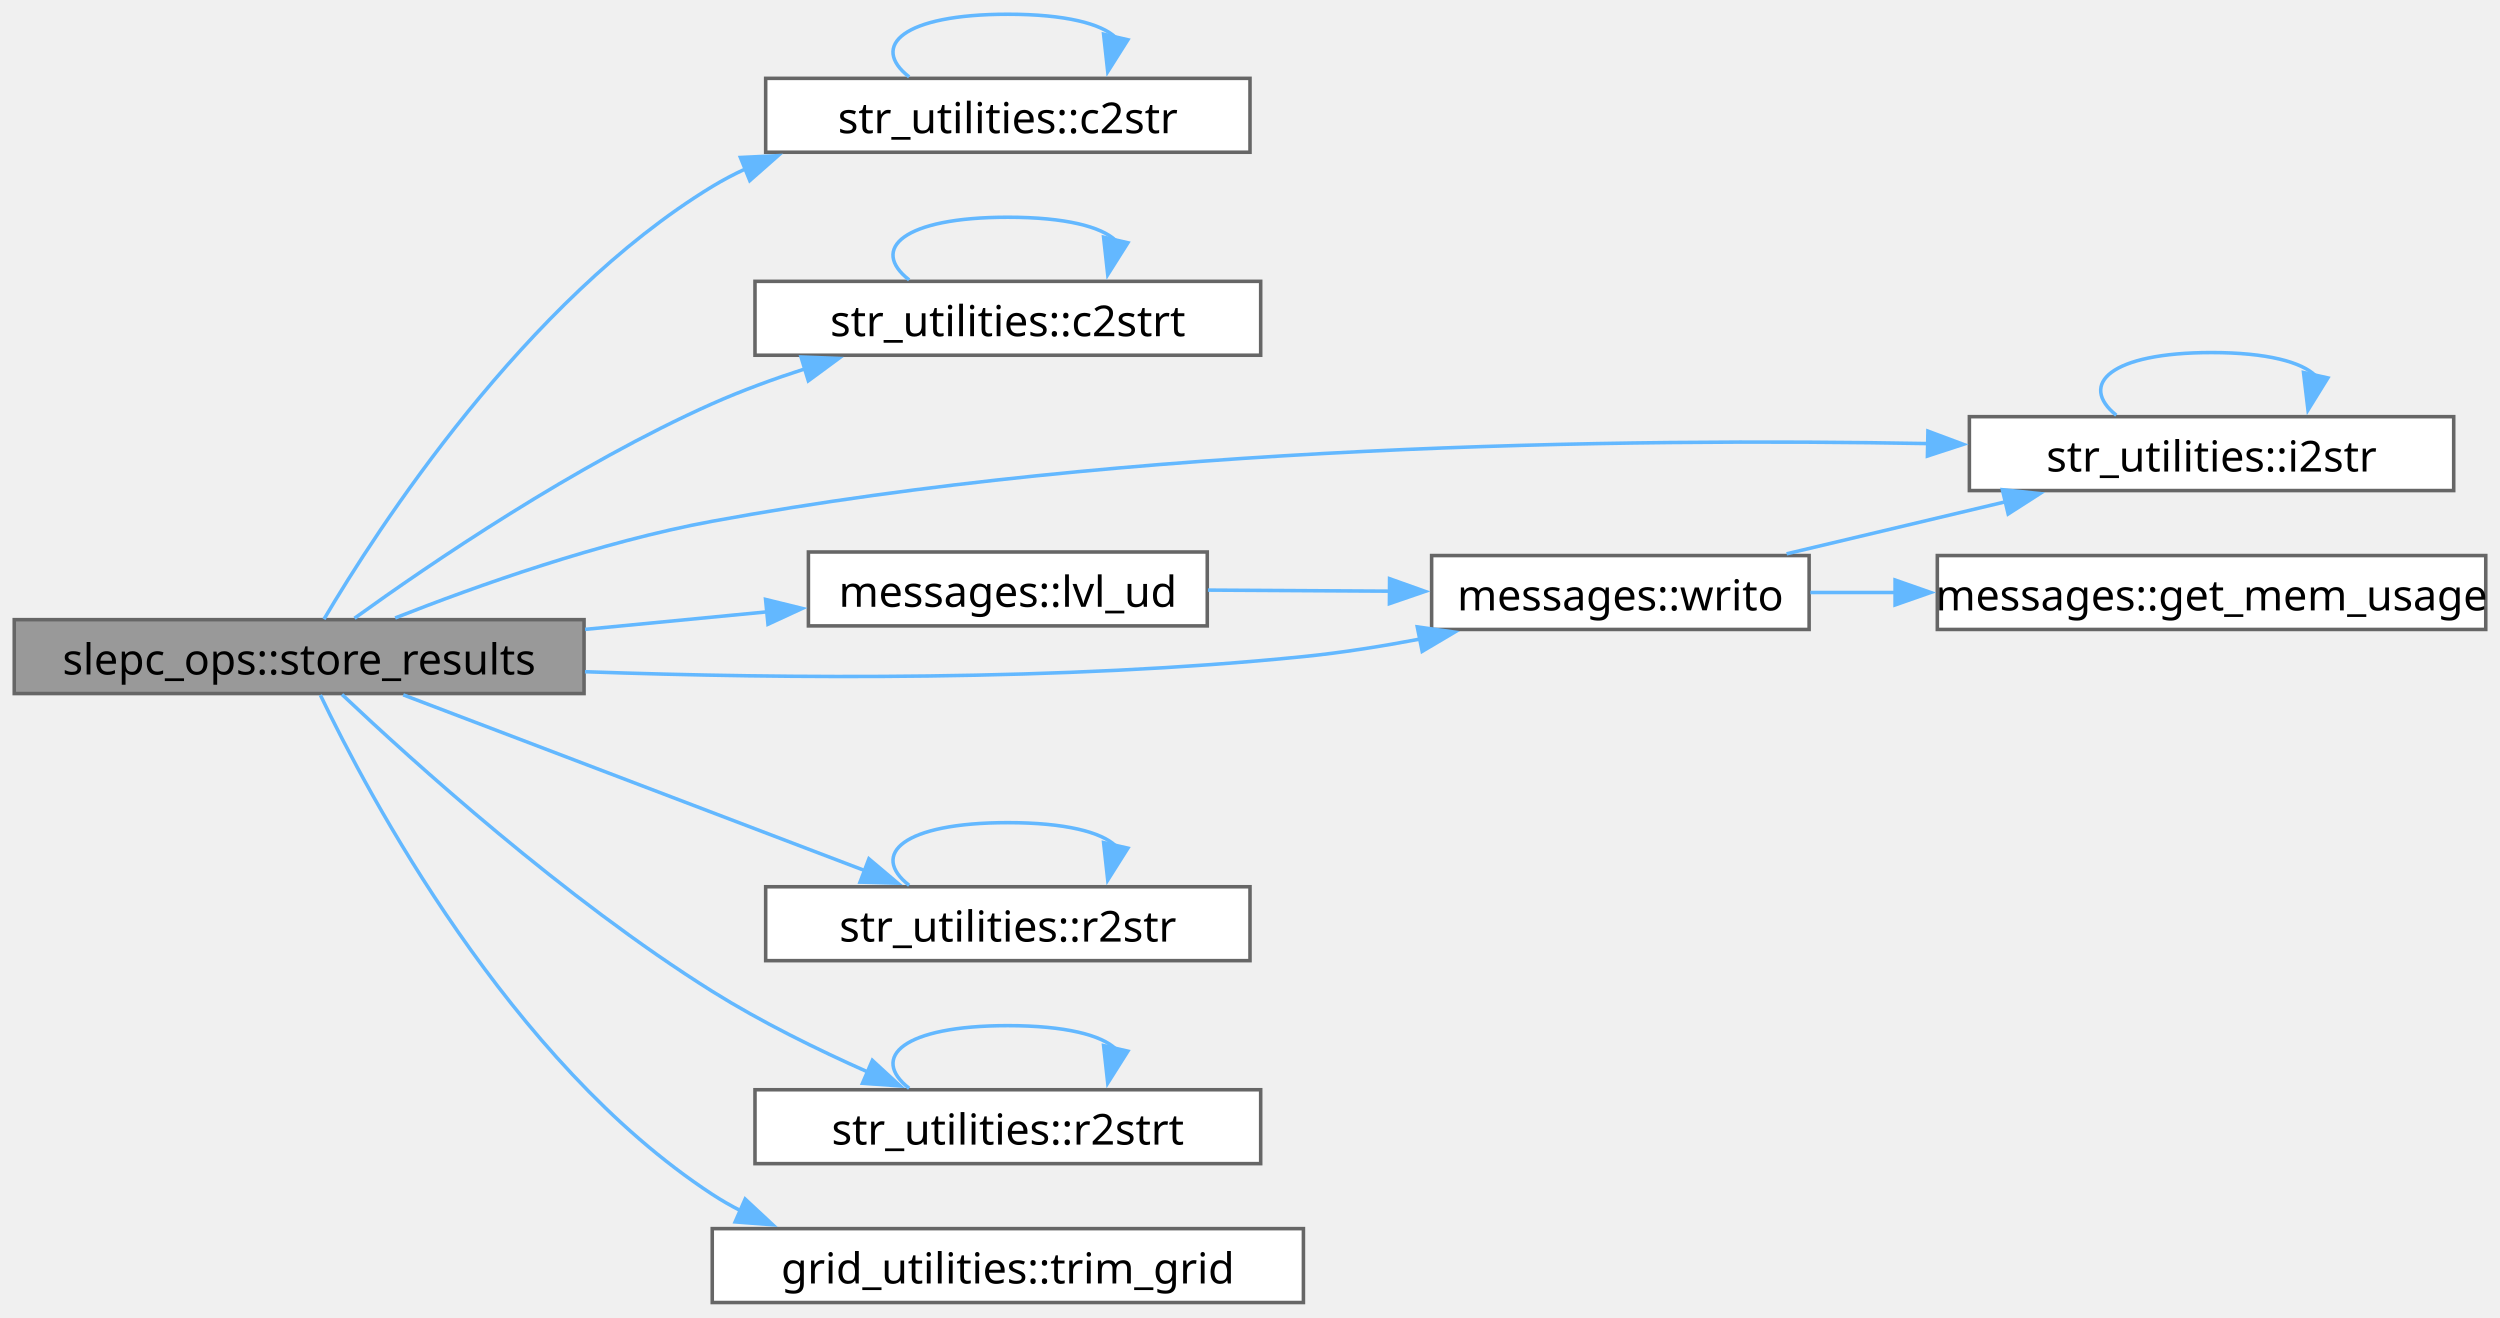
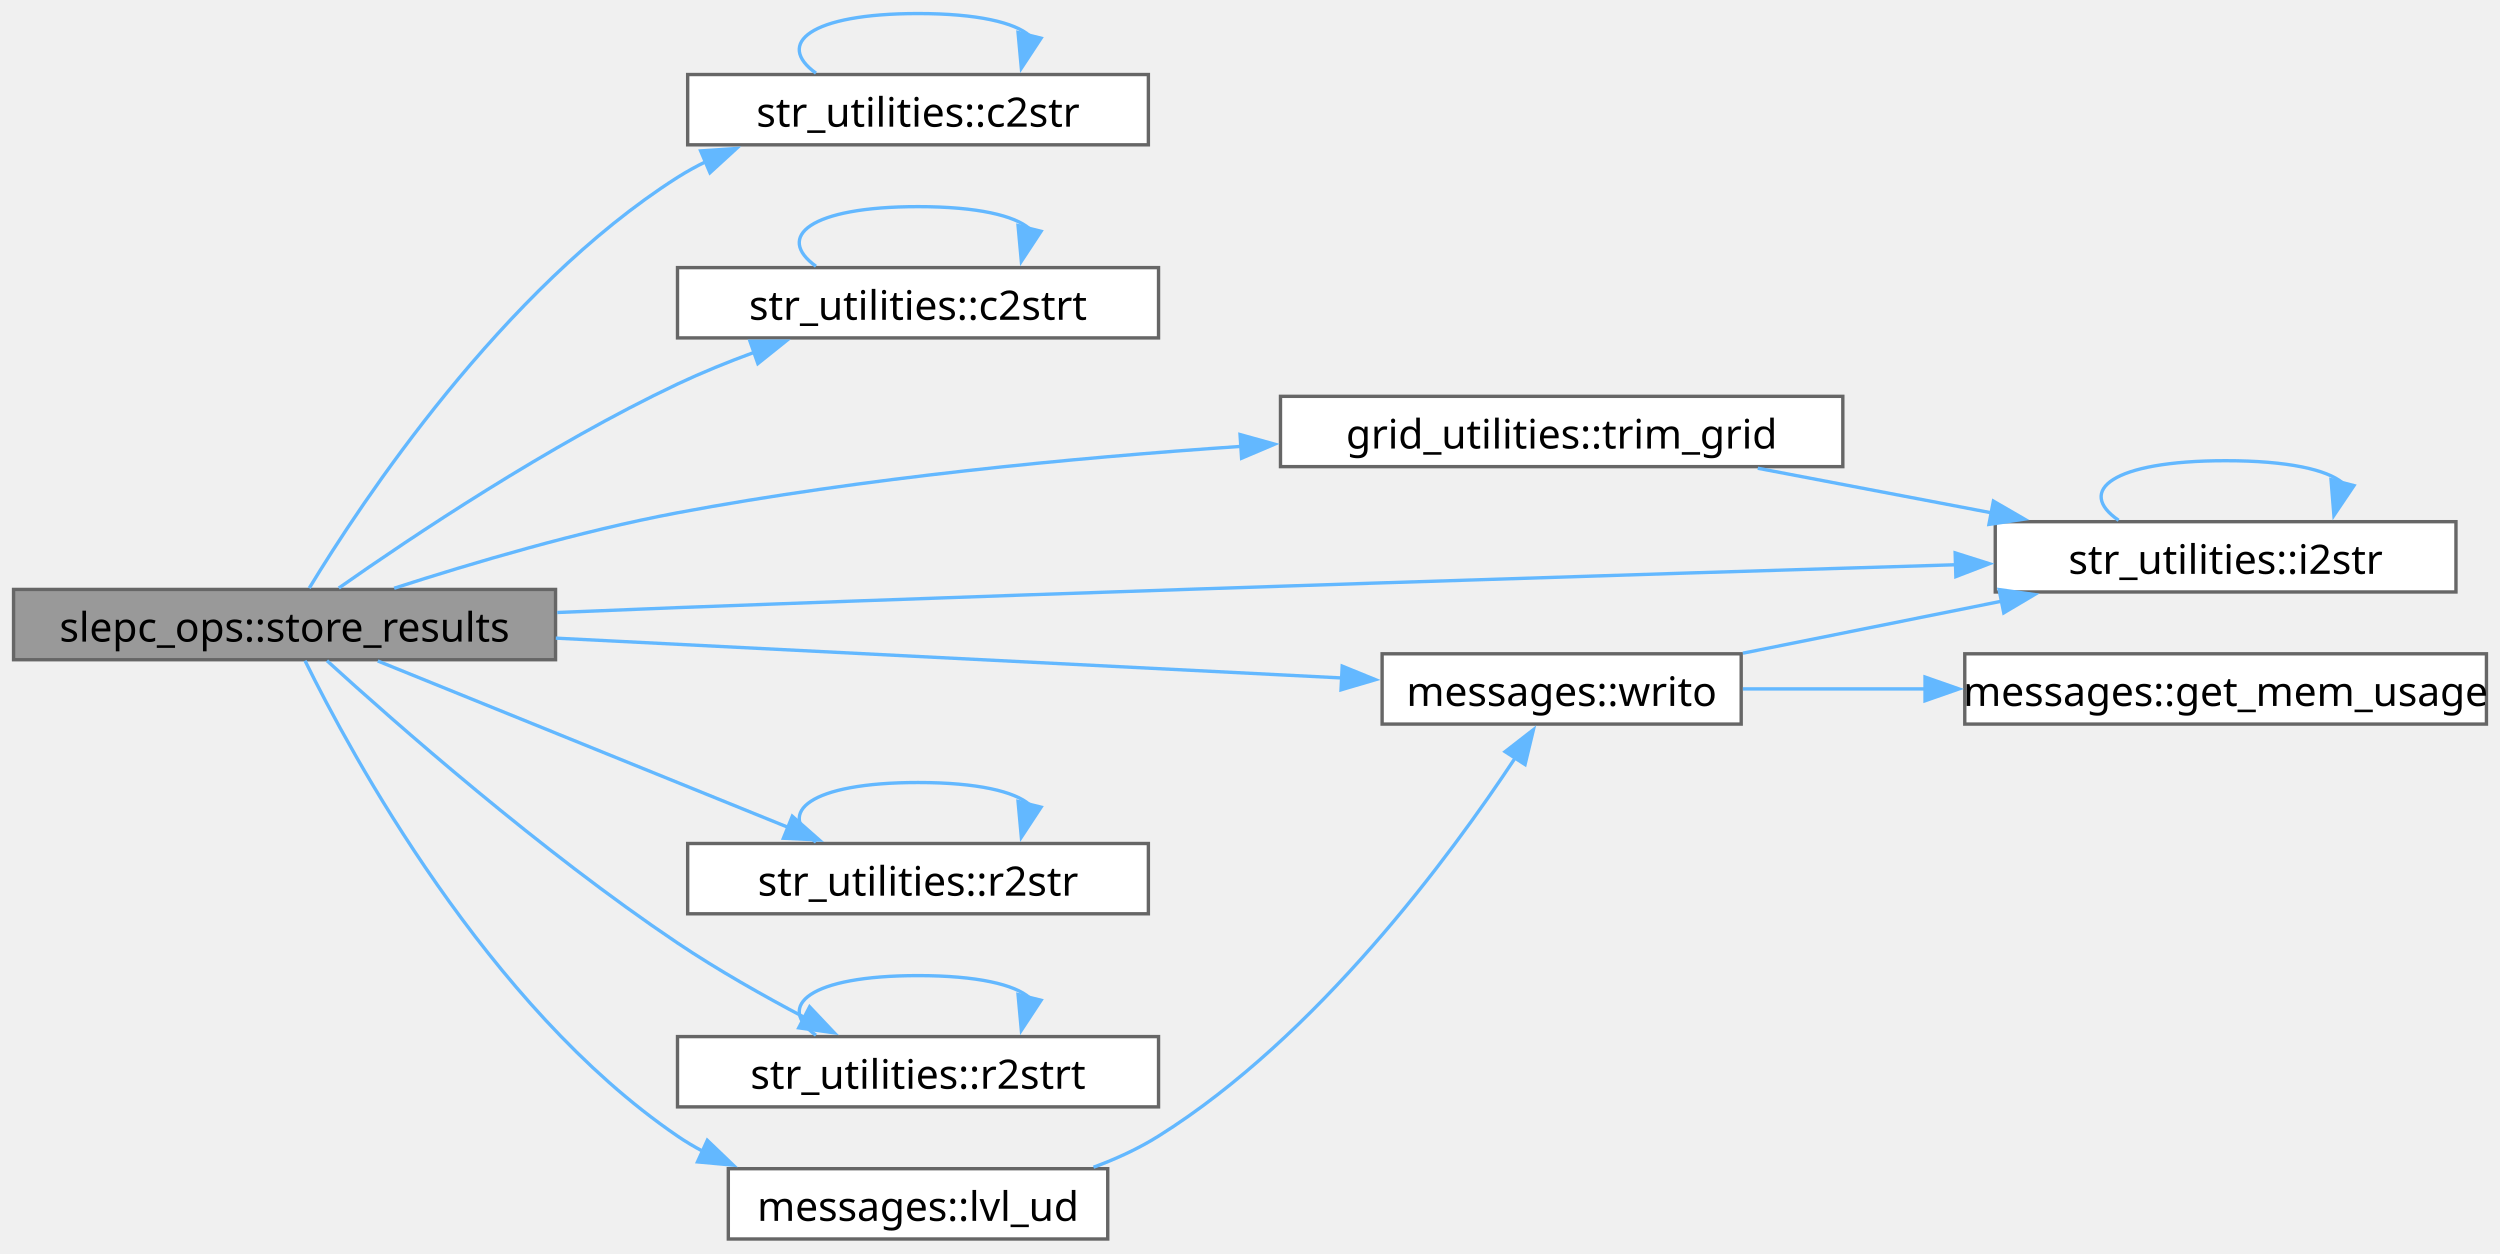
- <svg xmlns="http://www.w3.org/2000/svg" xmlns:xlink="http://www.w3.org/1999/xlink" width="702pt" height="370pt" viewBox="0.00 0.00 702.00 370.00">
+ <svg xmlns="http://www.w3.org/2000/svg" xmlns:xlink="http://www.w3.org/1999/xlink" width="738pt" height="370pt" viewBox="0.00 0.00 738.00 370.00">
  <g id="graph0" class="graph" transform="scale(1 1) rotate(0) translate(4 365.75)">
    <g id="Node000001" class="node">
      <g id="a_Node000001">
        <a xlink:title="Stores the results.">
          <polygon fill="#999999" stroke="#666666" points="160,-191.75 0,-191.75 0,-171 160,-171 160,-191.75" />
          <text xml:space="preserve" text-anchor="middle" x="80" y="-176.35" font-family="Ubuntu Mono" font-size="12.00">slepc_ops::store_results</text>
        </a>
      </g>
    </g>
    <g id="Node000002" class="node">
      <g id="a_Node000002">
        <a xlink:href="namespacestr__utilities.html#a308e943e5e244e3e0f852f2ecb3e3183" target="_top" xlink:title="Convert a complex (double) to string.">
-           <polygon fill="white" stroke="#666666" points="347,-343.75 211,-343.75 211,-323 347,-323 347,-343.75" />
-           <text xml:space="preserve" text-anchor="middle" x="279" y="-328.35" font-family="Ubuntu Mono" font-size="12.00">str_utilities::c2str</text>
+           <polygon fill="white" stroke="#666666" points="335,-343.75 199,-343.75 199,-323 335,-323 335,-343.75" />
+           <text xml:space="preserve" text-anchor="middle" x="267" y="-328.35" font-family="Ubuntu Mono" font-size="12.00">str_utilities::c2str</text>
        </a>
      </g>
    </g>
    <g id="edge1_Node000001_Node000002" class="edge">
      <g id="a_edge1_Node000001_Node000002">
        <a xlink:title=" ">
-           <path fill="none" stroke="#63b8ff" d="M86.97,-191.88C101.86,-217.09 143.29,-281.3 196,-313.38 198.97,-315.18 202.1,-316.83 205.32,-318.32" />
-           <polygon fill="#63b8ff" stroke="#63b8ff" points="203.91,-321.53 214.49,-322.04 206.54,-315.04 203.91,-321.53" />
+           <path fill="none" stroke="#63b8ff" d="M87.28,-192.12C102.54,-217.29 144.19,-280.44 196,-313.38 198.7,-315.09 201.55,-316.66 204.5,-318.1" />
+           <polygon fill="#63b8ff" stroke="#63b8ff" points="202.83,-321.2 213.4,-321.91 205.58,-314.76 202.83,-321.2" />
        </a>
      </g>
    </g>
    <g id="Node000003" class="node">
      <g id="a_Node000003">
        <a xlink:href="namespacestr__utilities.html#abca28d6272d447dc1c0c100624c6ed75" target="_top" xlink:title="Convert a complex (double) to string.">
-           <polygon fill="white" stroke="#666666" points="350,-286.75 208,-286.75 208,-266 350,-266 350,-286.75" />
-           <text xml:space="preserve" text-anchor="middle" x="279" y="-271.35" font-family="Ubuntu Mono" font-size="12.00">str_utilities::c2strt</text>
+           <polygon fill="white" stroke="#666666" points="338,-286.75 196,-286.75 196,-266 338,-266 338,-286.75" />
+           <text xml:space="preserve" text-anchor="middle" x="267" y="-271.35" font-family="Ubuntu Mono" font-size="12.00">str_utilities::c2strt</text>
        </a>
      </g>
    </g>
    <g id="edge3_Node000001_Node000003" class="edge">
      <g id="a_edge3_Node000001_Node000003">
        <a xlink:title=" ">
-           <path fill="none" stroke="#63b8ff" d="M95.54,-192.14C116.69,-207.39 157.63,-235.29 196,-252.38 204.28,-256.06 213.29,-259.36 222.2,-262.24" />
-           <polygon fill="#63b8ff" stroke="#63b8ff" points="220.93,-265.51 231.51,-265.1 222.98,-258.82 220.93,-265.51" />
+           <path fill="none" stroke="#63b8ff" d="M96.01,-192.16C117.39,-207.17 158.24,-234.52 196,-252.38 203.18,-255.77 210.98,-258.93 218.68,-261.76" />
+           <polygon fill="#63b8ff" stroke="#63b8ff" points="217.4,-265.02 227.99,-265.04 219.72,-258.42 217.4,-265.02" />
        </a>
      </g>
    </g>
    <g id="Node000004" class="node">
      <g id="a_Node000004">
        <a xlink:href="namespacestr__utilities.html#a0b97e51770725a3e98ed393d26681414" target="_top" xlink:title="Convert an integer to string.">
-           <polygon fill="white" stroke="#666666" points="685,-248.75 549,-248.75 549,-228 685,-228 685,-248.75" />
-           <text xml:space="preserve" text-anchor="middle" x="617" y="-233.35" font-family="Ubuntu Mono" font-size="12.00">str_utilities::i2str</text>
+           <polygon fill="white" stroke="#666666" points="721,-211.75 585,-211.75 585,-191 721,-191 721,-211.75" />
+           <text xml:space="preserve" text-anchor="middle" x="653" y="-196.35" font-family="Ubuntu Mono" font-size="12.00">str_utilities::i2str</text>
        </a>
      </g>
    </g>
    <g id="edge5_Node000001_Node000004" class="edge">
      <g id="a_edge5_Node000001_Node000004">
        <a xlink:title=" ">
-           <path fill="none" stroke="#63b8ff" d="M106.96,-192.23C129.92,-201.27 164.57,-213.58 196,-219.38 313.53,-241.03 452.51,-242.75 537.44,-241.19" />
-           <polygon fill="#63b8ff" stroke="#63b8ff" points="537.36,-244.69 547.29,-240.98 537.22,-237.69 537.36,-244.69" />
+           <path fill="none" stroke="#63b8ff" d="M160.49,-184.94C172.39,-185.44 184.52,-185.94 196,-186.38 328.45,-191.43 482.59,-196.29 573.47,-199.04" />
+           <polygon fill="#63b8ff" stroke="#63b8ff" points="573.16,-202.54 583.26,-199.34 573.37,-195.54 573.16,-202.54" />
        </a>
      </g>
    </g>
    <g id="Node000005" class="node">
      <g id="a_Node000005">
        <a xlink:href="namespacemessages.html#a6e6bfb084063e4cc91ee86e542043302" target="_top" xlink:title="Increases/decreases lvl of output.">
-           <polygon fill="white" stroke="#666666" points="335,-210.75 223,-210.75 223,-190 335,-190 335,-210.75" />
-           <text xml:space="preserve" text-anchor="middle" x="279" y="-195.35" font-family="Ubuntu Mono" font-size="12.00">messages::lvl_ud</text>
+           <polygon fill="white" stroke="#666666" points="323,-20.75 211,-20.75 211,0 323,0 323,-20.75" />
+           <text xml:space="preserve" text-anchor="middle" x="267" y="-5.35" font-family="Ubuntu Mono" font-size="12.00">messages::lvl_ud</text>
        </a>
      </g>
    </g>
    <g id="edge7_Node000001_Node000005" class="edge">
      <g id="a_edge7_Node000001_Node000005">
        <a xlink:title=" ">
-           <path fill="none" stroke="#63b8ff" d="M160.28,-189.02C177.3,-190.66 195.13,-192.38 211.6,-193.97" />
-           <polygon fill="#63b8ff" stroke="#63b8ff" points="210.97,-197.43 221.26,-194.9 211.65,-190.46 210.97,-197.43" />
+           <path fill="none" stroke="#63b8ff" d="M86.03,-170.73C99.64,-143.1 139.94,-68.65 196,-30.38 198.37,-28.75 200.88,-27.26 203.47,-25.89" />
+           <polygon fill="#63b8ff" stroke="#63b8ff" points="204.8,-29.13 212.45,-21.8 201.9,-22.76 204.8,-29.13" />
        </a>
      </g>
    </g>
    <g id="Node000006" class="node">
      <g id="a_Node000006">
        <a xlink:href="namespacemessages.html#aa4a8d01563e92558e8a0875b075ec54c" target="_top" xlink:title="Write output to file identified by output_i.">
-           <polygon fill="white" stroke="#666666" points="504,-209.75 398,-209.75 398,-189 504,-189 504,-209.75" />
-           <text xml:space="preserve" text-anchor="middle" x="451" y="-194.35" font-family="Ubuntu Mono" font-size="12.00">messages::writo</text>
-         </a>
-       </g>
-     </g>
-     <g id="edge16_Node000001_Node000006" class="edge">
-       <g id="a_edge16_Node000001_Node000006">
-         <a xlink:title=" ">
-           <path fill="none" stroke="#63b8ff" d="M160.25,-177.13C216.66,-175.14 294.17,-174.51 362,-181.38 372.71,-182.46 384.04,-184.27 394.88,-186.33" />
-           <polygon fill="#63b8ff" stroke="#63b8ff" points="393.97,-189.72 404.47,-188.25 395.35,-182.85 393.97,-189.72" />
+           <polygon fill="white" stroke="#666666" points="510,-172.75 404,-172.75 404,-152 510,-152 510,-172.75" />
+           <text xml:space="preserve" text-anchor="middle" x="457" y="-157.35" font-family="Ubuntu Mono" font-size="12.00">messages::writo</text>
+         </a>
+       </g>
+     </g>
+     <g id="edge17_Node000001_Node000006" class="edge">
+       <g id="a_edge17_Node000001_Node000006">
+         <a xlink:title=" ">
+           <path fill="none" stroke="#63b8ff" d="M160.07,-177.37C229.19,-173.87 328.28,-168.85 392.39,-165.6" />
+           <polygon fill="#63b8ff" stroke="#63b8ff" points="392.22,-169.11 402.03,-165.11 391.87,-162.12 392.22,-169.11" />
        </a>
      </g>
    </g>
    <g id="Node000008" class="node">
      <g id="a_Node000008">
        <a xlink:href="namespacestr__utilities.html#a92ac6c0af1979df094de1caddd28ade0" target="_top" xlink:title="Convert a real (double) to string.">
-           <polygon fill="white" stroke="#666666" points="347,-116.75 211,-116.75 211,-96 347,-96 347,-116.75" />
-           <text xml:space="preserve" text-anchor="middle" x="279" y="-101.35" font-family="Ubuntu Mono" font-size="12.00">str_utilities::r2str</text>
+           <polygon fill="white" stroke="#666666" points="335,-116.75 199,-116.75 199,-96 335,-96 335,-116.75" />
+           <text xml:space="preserve" text-anchor="middle" x="267" y="-101.35" font-family="Ubuntu Mono" font-size="12.00">str_utilities::r2str</text>
        </a>
      </g>
    </g>
    <g id="edge11_Node000001_Node000008" class="edge">
      <g id="a_edge11_Node000001_Node000008">
        <a xlink:title=" ">
-           <path fill="none" stroke="#63b8ff" d="M109.23,-170.63C143.21,-157.69 200.49,-135.88 238.77,-121.31" />
-           <polygon fill="#63b8ff" stroke="#63b8ff" points="239.99,-124.59 248.09,-117.76 237.5,-118.05 239.99,-124.59" />
+           <path fill="none" stroke="#63b8ff" d="M107.51,-170.63C139.29,-157.75 192.75,-136.07 228.7,-121.5" />
+           <polygon fill="#63b8ff" stroke="#63b8ff" points="229.89,-124.79 237.84,-117.79 227.26,-118.3 229.89,-124.79" />
        </a>
      </g>
    </g>
    <g id="Node000009" class="node">
      <g id="a_Node000009">
        <a xlink:href="namespacestr__utilities.html#ac778d706b2e021672618939ab58fdd32" target="_top" xlink:title="Convert a real (double) to string.">
-           <polygon fill="white" stroke="#666666" points="350,-59.75 208,-59.75 208,-39 350,-39 350,-59.75" />
-           <text xml:space="preserve" text-anchor="middle" x="279" y="-44.35" font-family="Ubuntu Mono" font-size="12.00">str_utilities::r2strt</text>
+           <polygon fill="white" stroke="#666666" points="338,-59.75 196,-59.75 196,-39 338,-39 338,-59.75" />
+           <text xml:space="preserve" text-anchor="middle" x="267" y="-44.35" font-family="Ubuntu Mono" font-size="12.00">str_utilities::r2strt</text>
        </a>
      </g>
    </g>
    <g id="edge13_Node000001_Node000009" class="edge">
      <g id="a_edge13_Node000001_Node000009">
        <a xlink:title=" ">
-           <path fill="none" stroke="#63b8ff" d="M92.02,-170.75C111.7,-152.15 154.7,-113.25 196,-87.38 209.67,-78.81 225.58,-71 239.73,-64.71" />
-           <polygon fill="#63b8ff" stroke="#63b8ff" points="240.96,-68 248.76,-60.82 238.19,-61.57 240.96,-68" />
+           <path fill="none" stroke="#63b8ff" d="M92.51,-170.72C112.6,-152.43 155.75,-114.4 196,-87.38 207.81,-79.45 221.43,-71.75 233.5,-65.39" />
+           <polygon fill="#63b8ff" stroke="#63b8ff" points="235,-68.55 242.28,-60.86 231.79,-62.33 235,-68.55" />
        </a>
      </g>
    </g>
    <g id="Node000010" class="node">
      <g id="a_Node000010">
        <a xlink:href="namespacegrid__utilities.html#a67001ff9bbcad707aacf17f90a748d90" target="_top" xlink:title="Trim a grid, removing any overlap between the different regions.">
-           <polygon fill="white" stroke="#666666" points="362,-20.75 196,-20.75 196,0 362,0 362,-20.75" />
-           <text xml:space="preserve" text-anchor="middle" x="279" y="-5.35" font-family="Ubuntu Mono" font-size="12.00">grid_utilities::trim_grid</text>
+           <polygon fill="white" stroke="#666666" points="540,-248.75 374,-248.75 374,-228 540,-228 540,-248.75" />
+           <text xml:space="preserve" text-anchor="middle" x="457" y="-233.35" font-family="Ubuntu Mono" font-size="12.00">grid_utilities::trim_grid</text>
        </a>
      </g>
    </g>
    <g id="edge15_Node000001_Node000010" class="edge">
      <g id="a_edge15_Node000001_Node000010">
        <a xlink:title=" ">
-           <path fill="none" stroke="#63b8ff" d="M85.95,-170.6C99.35,-142.67 139.2,-67.55 196,-30.38 198.56,-28.7 201.24,-27.17 204.01,-25.76" />
-           <polygon fill="#63b8ff" stroke="#63b8ff" points="205.24,-29.05 212.99,-21.83 202.43,-22.64 205.24,-29.05" />
+           <path fill="none" stroke="#63b8ff" d="M112.35,-192.1C135.25,-199.5 167.22,-208.97 196,-214.38 250.66,-224.65 312.65,-230.59 362.39,-233.98" />
+           <polygon fill="#63b8ff" stroke="#63b8ff" points="362.06,-237.47 372.27,-234.63 362.52,-230.49 362.06,-237.47" />
        </a>
      </g>
    </g>
    <g id="edge2_Node000002_Node000002" class="edge">
      <g id="a_edge2_Node000002_Node000002">
        <a xlink:title=" ">
-           <path fill="none" stroke="#63b8ff" d="M251.29,-344.15C240.2,-352.81 249.44,-361.75 279,-361.75 295.17,-361.75 305.26,-359.08 309.27,-355.24" />
-           <polygon fill="#63b8ff" stroke="#63b8ff" points="312.71,-354.58 307.05,-345.62 305.89,-356.15 312.71,-354.58" />
+           <path fill="none" stroke="#63b8ff" d="M236.87,-344.15C224.82,-352.81 234.86,-361.75 267,-361.75 284.58,-361.75 295.55,-359.08 299.91,-355.24" />
+           <polygon fill="#63b8ff" stroke="#63b8ff" points="303.32,-354.47 297.5,-345.62 296.53,-356.17 303.32,-354.47" />
        </a>
      </g>
    </g>
    <g id="edge4_Node000003_Node000003" class="edge">
      <g id="a_edge4_Node000003_Node000003">
        <a xlink:title=" ">
-           <path fill="none" stroke="#63b8ff" d="M251.29,-287.15C240.2,-295.81 249.44,-304.75 279,-304.75 295.17,-304.75 305.26,-302.08 309.27,-298.24" />
-           <polygon fill="#63b8ff" stroke="#63b8ff" points="312.71,-297.58 307.05,-288.62 305.89,-299.15 312.71,-297.58" />
+           <path fill="none" stroke="#63b8ff" d="M236.87,-287.15C224.82,-295.81 234.86,-304.75 267,-304.75 284.58,-304.75 295.55,-302.08 299.91,-298.24" />
+           <polygon fill="#63b8ff" stroke="#63b8ff" points="303.32,-297.47 297.5,-288.62 296.53,-299.17 303.32,-297.47" />
        </a>
      </g>
    </g>
    <g id="edge6_Node000004_Node000004" class="edge">
      <g id="a_edge6_Node000004_Node000004">
        <a xlink:title=" ">
-           <path fill="none" stroke="#63b8ff" d="M590.25,-249.15C579.55,-257.81 588.47,-266.75 617,-266.75 632.6,-266.75 642.34,-264.08 646.21,-260.24" />
-           <polygon fill="#63b8ff" stroke="#63b8ff" points="649.66,-259.63 644.08,-250.62 642.83,-261.15 649.66,-259.63" />
+           <path fill="none" stroke="#63b8ff" d="M621.42,-212.15C608.79,-220.81 619.31,-229.75 653,-229.75 671.42,-229.75 682.92,-227.08 687.49,-223.24" />
+           <polygon fill="#63b8ff" stroke="#63b8ff" points="690.89,-222.4 684.97,-213.61 684.12,-224.17 690.89,-222.4" />
        </a>
      </g>
    </g>
    <g id="edge8_Node000005_Node000006" class="edge">
      <g id="a_edge8_Node000005_Node000006">
        <a xlink:title=" ">
-           <path fill="none" stroke="#63b8ff" d="M335.19,-200.05C351.5,-199.95 369.48,-199.85 386.28,-199.75" />
-           <polygon fill="#63b8ff" stroke="#63b8ff" points="386.19,-203.25 396.17,-199.69 386.15,-196.25 386.19,-203.25" />
+           <path fill="none" stroke="#63b8ff" d="M318.8,-21.18C325.52,-23.66 332.11,-26.68 338,-30.38 384.86,-59.74 424.13,-113.02 443.34,-142.1" />
+           <polygon fill="#63b8ff" stroke="#63b8ff" points="440.31,-143.86 448.67,-150.36 446.19,-140.06 440.31,-143.86" />
        </a>
      </g>
    </g>
    <g id="edge10_Node000006_Node000004" class="edge">
      <g id="a_edge10_Node000006_Node000004">
        <a xlink:title=" ">
-           <path fill="none" stroke="#63b8ff" d="M497.68,-210.24C516.8,-214.78 539.21,-220.11 559.35,-224.9" />
-           <polygon fill="#63b8ff" stroke="#63b8ff" points="558.27,-228.24 568.81,-227.15 559.89,-221.43 558.27,-228.24" />
+           <path fill="none" stroke="#63b8ff" d="M510.5,-172.93C534.05,-177.66 562.07,-183.3 586.93,-188.29" />
+           <polygon fill="#63b8ff" stroke="#63b8ff" points="586.13,-191.7 596.62,-190.24 587.51,-184.84 586.13,-191.7" />
        </a>
      </g>
    </g>
    <g id="Node000007" class="node">
      <g id="a_Node000007">
        <a xlink:href="namespacemessages.html#a82dddaab795b78b3d39e1ff1aab2f665" target="_top" xlink:title="Returns the memory usage in kilobytes.">
-           <polygon fill="white" stroke="#666666" points="694,-209.75 540,-209.75 540,-189 694,-189 694,-209.75" />
-           <text xml:space="preserve" text-anchor="middle" x="617" y="-194.35" font-family="Ubuntu Mono" font-size="12.00">messages::get_mem_usage</text>
+           <polygon fill="white" stroke="#666666" points="730,-172.75 576,-172.75 576,-152 730,-152 730,-172.75" />
+           <text xml:space="preserve" text-anchor="middle" x="653" y="-157.35" font-family="Ubuntu Mono" font-size="12.00">messages::get_mem_usage</text>
        </a>
      </g>
    </g>
    <g id="edge9_Node000006_Node000007" class="edge">
      <g id="a_edge9_Node000006_Node000007">
        <a xlink:title=" ">
-           <path fill="none" stroke="#63b8ff" d="M504.34,-199.38C511.99,-199.38 520.03,-199.38 528.15,-199.38" />
-           <polygon fill="#63b8ff" stroke="#63b8ff" points="528.14,-202.88 538.14,-199.38 528.14,-195.88 528.14,-202.88" />
+           <path fill="none" stroke="#63b8ff" d="M510.5,-162.38C527.13,-162.38 546,-162.38 564.4,-162.38" />
+           <polygon fill="#63b8ff" stroke="#63b8ff" points="564.27,-165.88 574.27,-162.38 564.27,-158.88 564.27,-165.88" />
        </a>
      </g>
    </g>
    <g id="edge12_Node000008_Node000008" class="edge">
      <g id="a_edge12_Node000008_Node000008">
        <a xlink:title=" ">
-           <path fill="none" stroke="#63b8ff" d="M251.29,-117.15C240.2,-125.81 249.44,-134.75 279,-134.75 295.17,-134.75 305.26,-132.08 309.27,-128.24" />
-           <polygon fill="#63b8ff" stroke="#63b8ff" points="312.71,-127.58 307.05,-118.62 305.89,-129.15 312.71,-127.58" />
+           <path fill="none" stroke="#63b8ff" d="M236.87,-117.15C224.82,-125.81 234.86,-134.75 267,-134.75 284.58,-134.75 295.55,-132.08 299.91,-128.24" />
+           <polygon fill="#63b8ff" stroke="#63b8ff" points="303.32,-127.47 297.5,-118.62 296.53,-129.17 303.32,-127.47" />
        </a>
      </g>
    </g>
    <g id="edge14_Node000009_Node000009" class="edge">
      <g id="a_edge14_Node000009_Node000009">
        <a xlink:title=" ">
-           <path fill="none" stroke="#63b8ff" d="M251.29,-60.15C240.2,-68.81 249.44,-77.75 279,-77.75 295.17,-77.75 305.26,-75.08 309.27,-71.24" />
-           <polygon fill="#63b8ff" stroke="#63b8ff" points="312.71,-70.58 307.05,-61.62 305.89,-72.15 312.71,-70.58" />
+           <path fill="none" stroke="#63b8ff" d="M236.87,-60.15C224.82,-68.81 234.86,-77.75 267,-77.75 284.58,-77.75 295.55,-75.08 299.91,-71.24" />
+           <polygon fill="#63b8ff" stroke="#63b8ff" points="303.32,-70.47 297.5,-61.62 296.53,-72.17 303.32,-70.47" />
+         </a>
+       </g>
+     </g>
+     <g id="edge16_Node000010_Node000004" class="edge">
+       <g id="a_edge16_Node000010_Node000004">
+         <a xlink:title=" ">
+           <path fill="none" stroke="#63b8ff" d="M514.9,-227.52C536.51,-223.4 561.35,-218.66 583.9,-214.36" />
+           <polygon fill="#63b8ff" stroke="#63b8ff" points="584.45,-217.82 593.62,-212.51 583.14,-210.95 584.45,-217.82" />
        </a>
      </g>
    </g>
  </g>
</svg>
